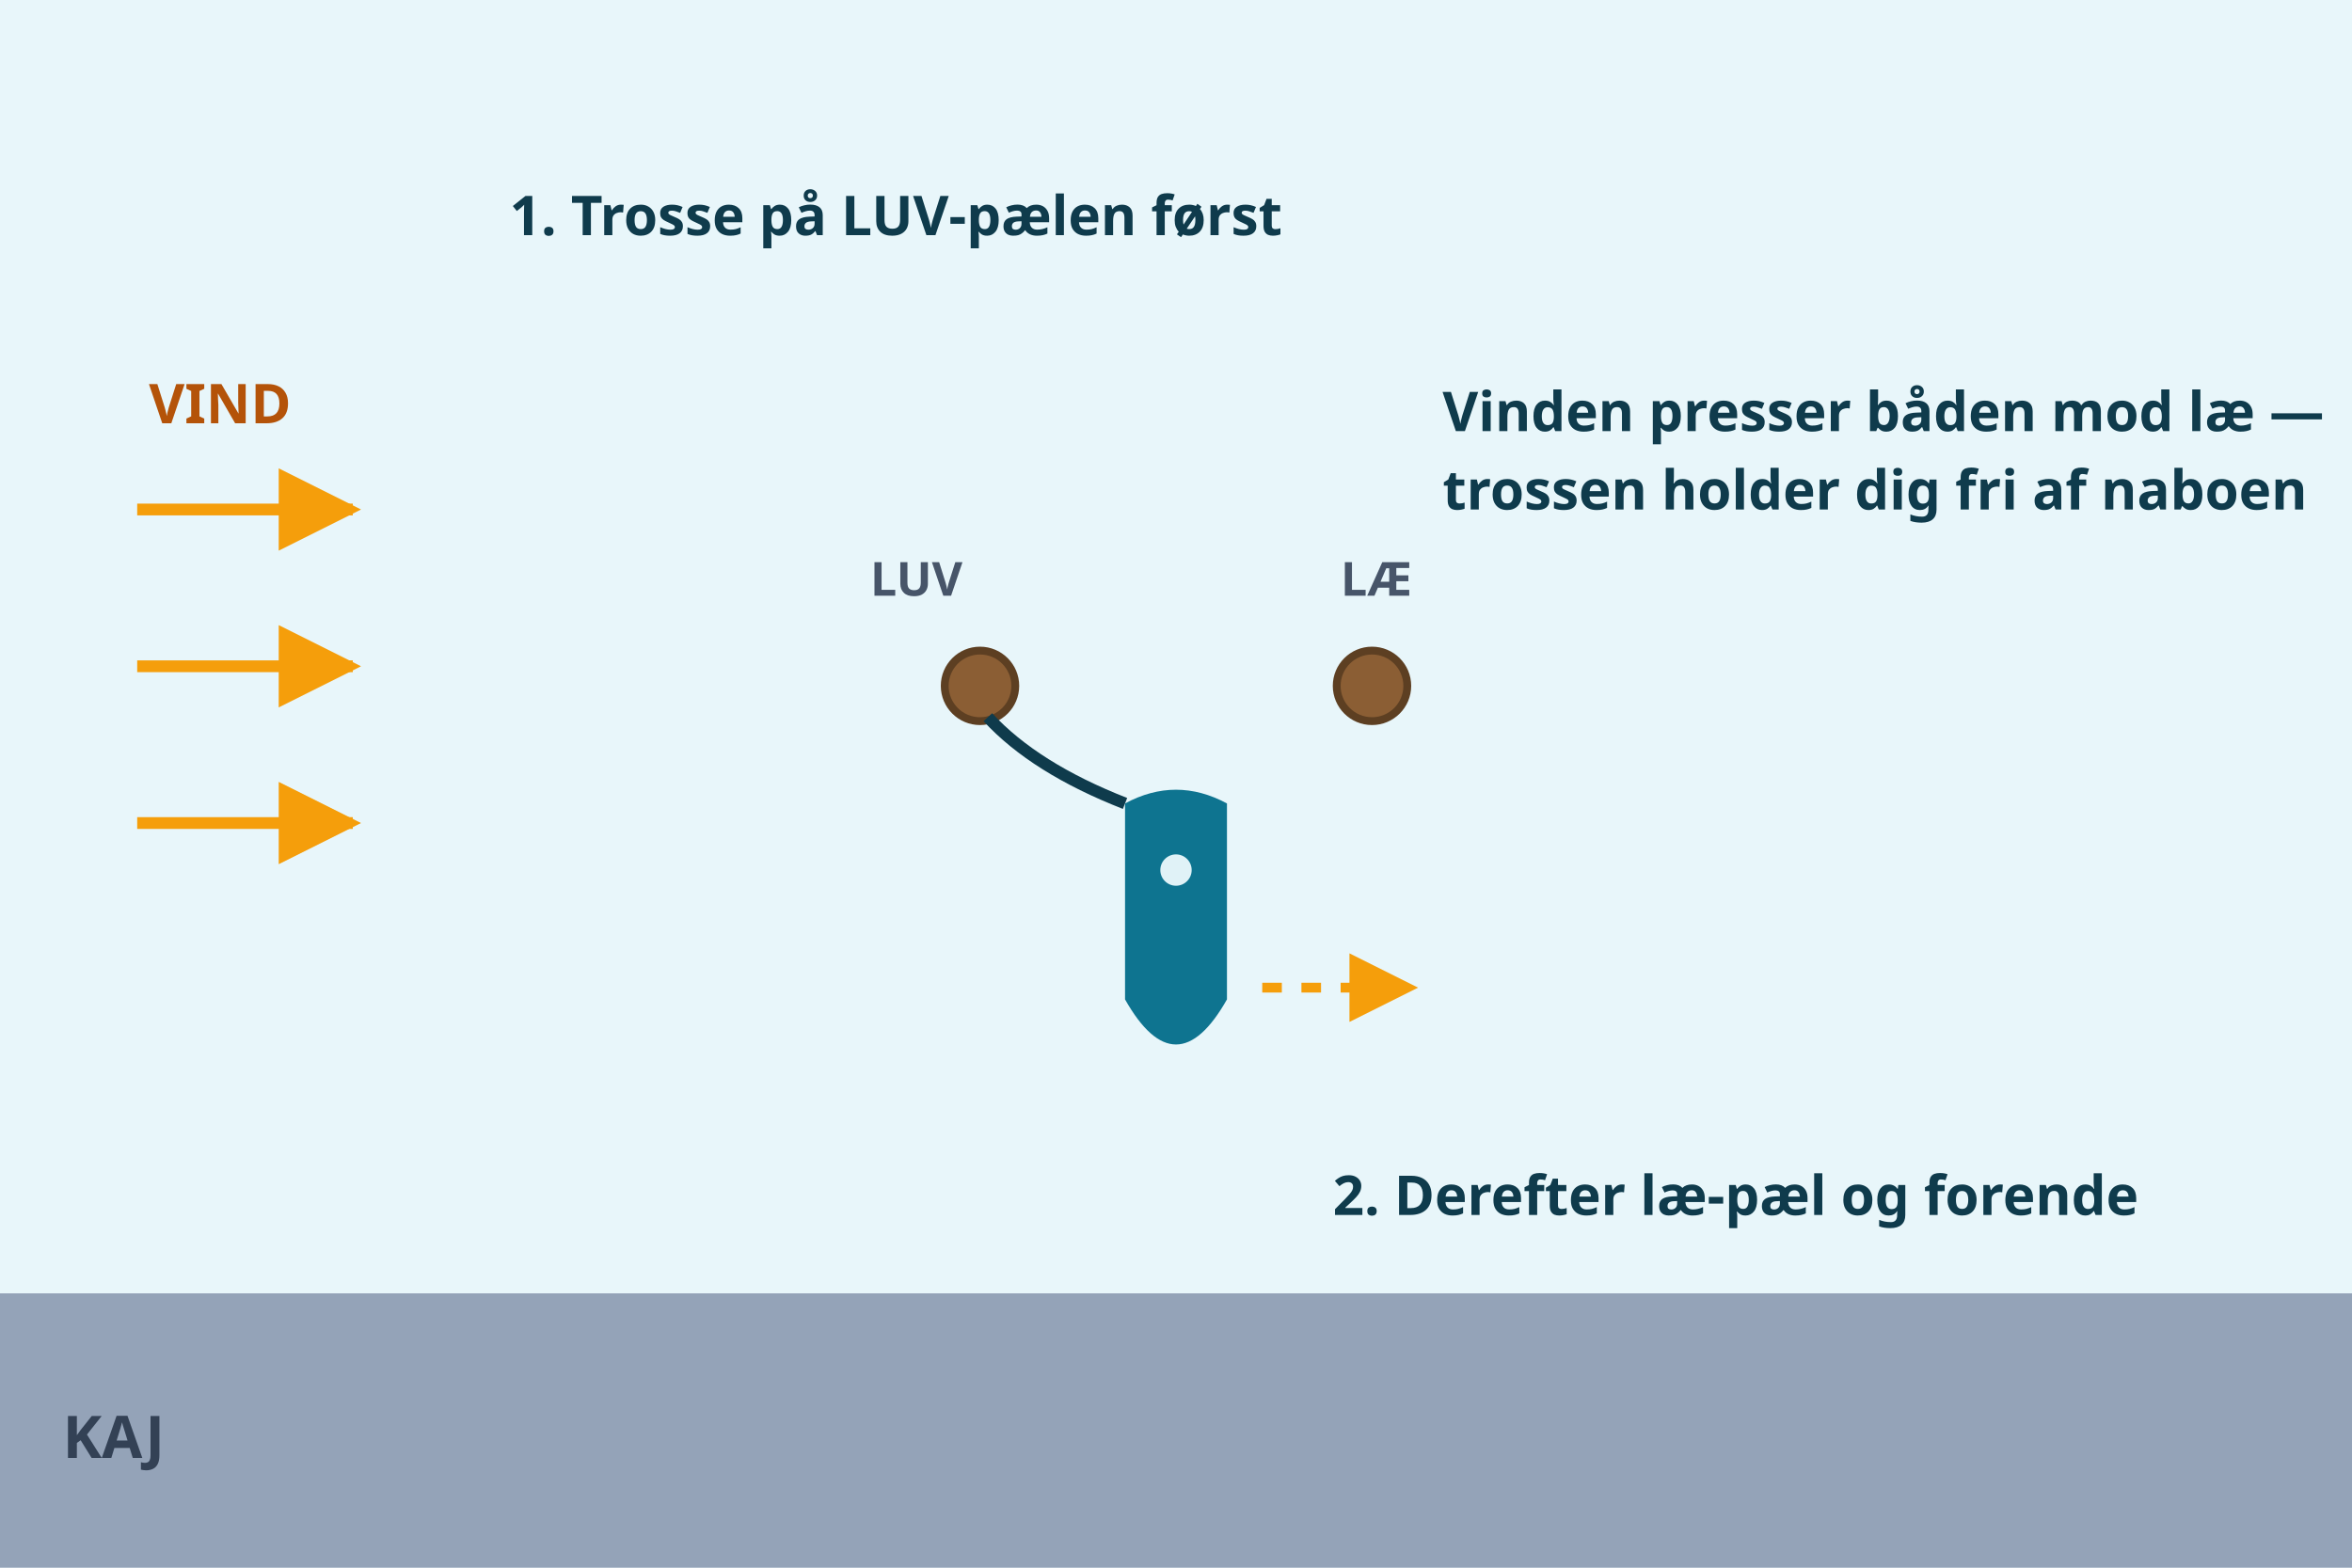
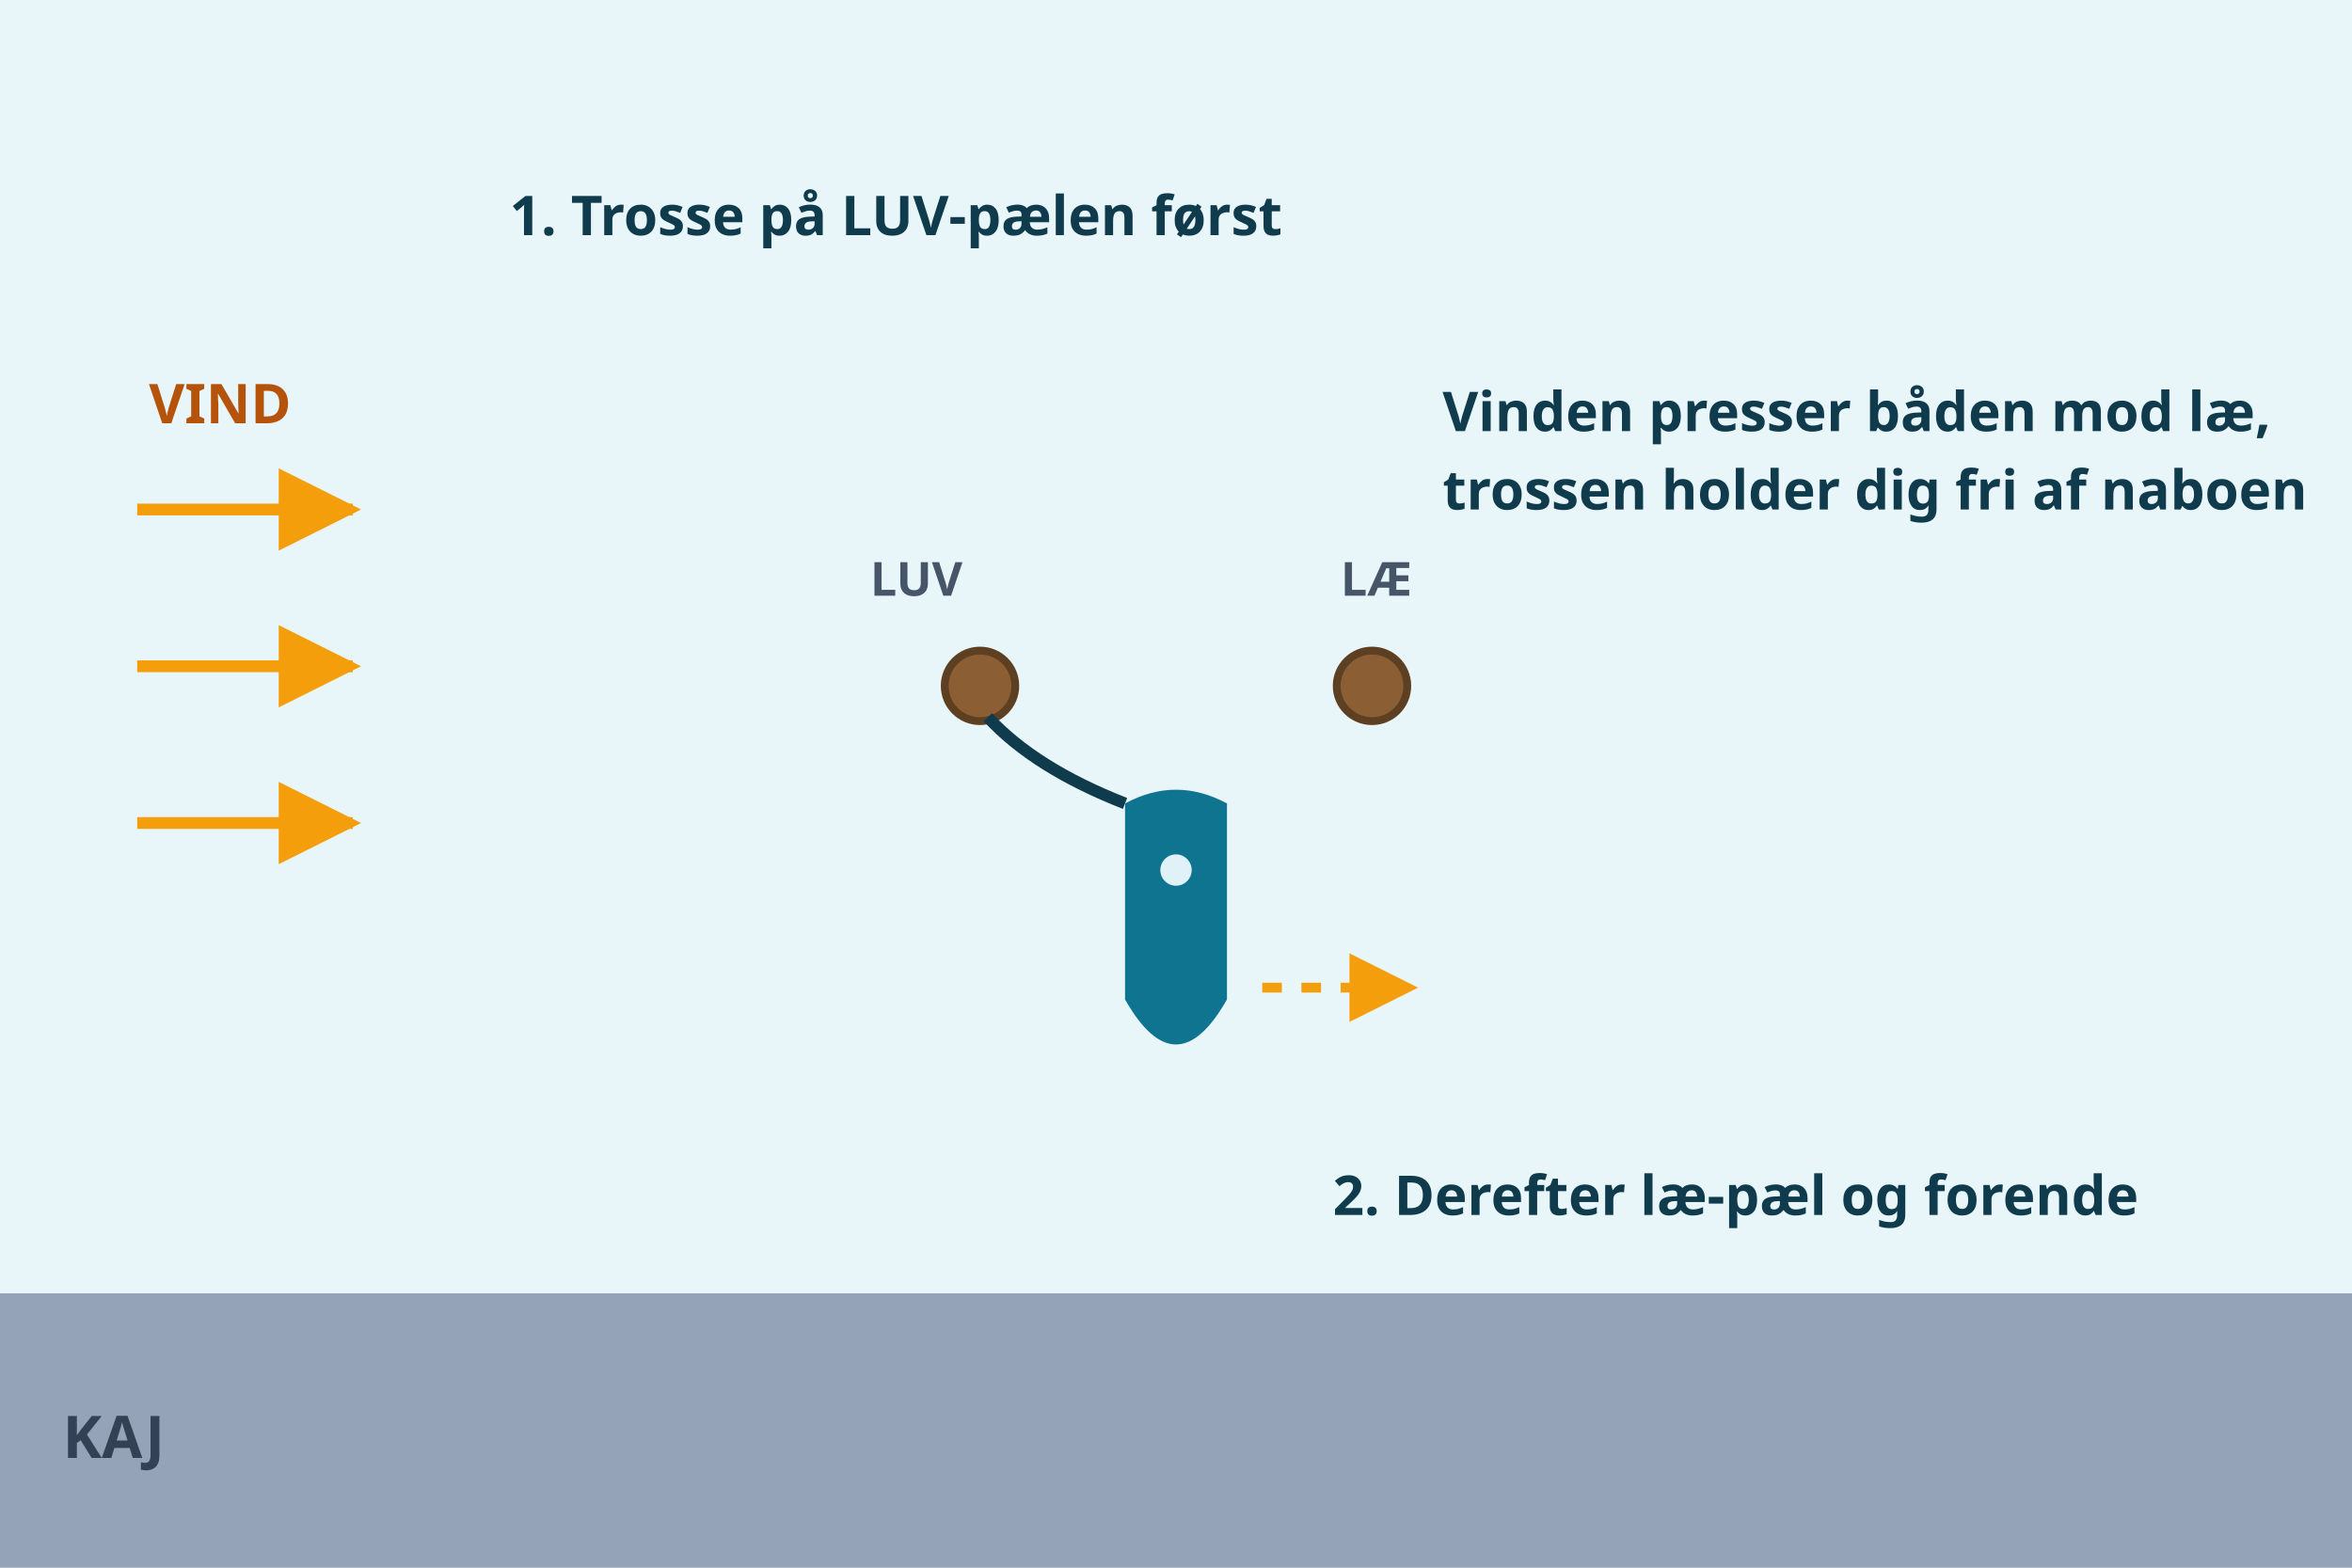
<svg xmlns="http://www.w3.org/2000/svg" viewBox="0 0 600 400" font-family="system-ui, sans-serif" role="img" aria-label="Sidevind i pælebåsen: tag trossen på luv-pælen først, så vinden ikke sætter båden ned på læ-pælen eller naboen">
  <defs>
    <g id="baad">
      <path d="M -35 -13 L 15 -13 Q 38 0 15 13 L -35 13 Q -42 0 -35 -13 Z" fill="#0e7490" />
      <circle cx="-18" cy="0" r="4" fill="#e0f2f7" />
    </g>
    <marker id="pil" viewBox="0 0 10 10" refX="9" refY="5" markerWidth="7" markerHeight="7" orient="auto-start-reverse">
      <path d="M 0 0 L 10 5 L 0 10 Z" fill="#f59e0b" />
    </marker>
  </defs>
  <rect width="600" height="400" fill="#e8f6fa" />
  <rect y="330" width="600" height="70" fill="#94a3b8" />
  <text x="16" y="372" fill="#334155" font-size="15" font-weight="700">KAJ</text>
  <g stroke="#f59e0b" stroke-width="3" marker-end="url(#pil)">
    <line x1="35" y1="130" x2="90" y2="130" />
    <line x1="35" y1="170" x2="90" y2="170" />
    <line x1="35" y1="210" x2="90" y2="210" />
  </g>
  <text x="38" y="108" fill="#b45309" font-size="14" font-weight="700">VIND</text>
  <circle cx="250" cy="175" r="9" fill="#8b5e34" stroke="#5d3f22" stroke-width="2" />
  <circle cx="350" cy="175" r="9" fill="#8b5e34" stroke="#5d3f22" stroke-width="2" />
  <text x="222" y="152" fill="#475569" font-size="12" font-weight="700">LUV</text>
  <text x="342" y="152" fill="#475569" font-size="12" font-weight="700">LÆ</text>
  <path d="M 287 205 Q 264 196 252 183" fill="none" stroke="#0f3b4c" stroke-width="3" />
  <use href="#baad" transform="translate(300 240) rotate(90)" />
  <line x1="322" y1="252" x2="360" y2="252" stroke="#f59e0b" stroke-width="2.5" stroke-dasharray="5 5" marker-end="url(#pil)" />
  <g fill="#0f3b4c" font-size="14" font-weight="700">
    <text x="130" y="60">1. Trosse på LUV-pælen først</text>
-     <text x="368" y="110">Vinden presser båden mod læ —</text>
+     <text x="368" y="110">Vinden presser båden mod læ,</text>
    <text x="368" y="130">trossen holder dig fri af naboen</text>
    <text x="340" y="310">2. Derefter læ-pæl og forende</text>
  </g>
</svg>
